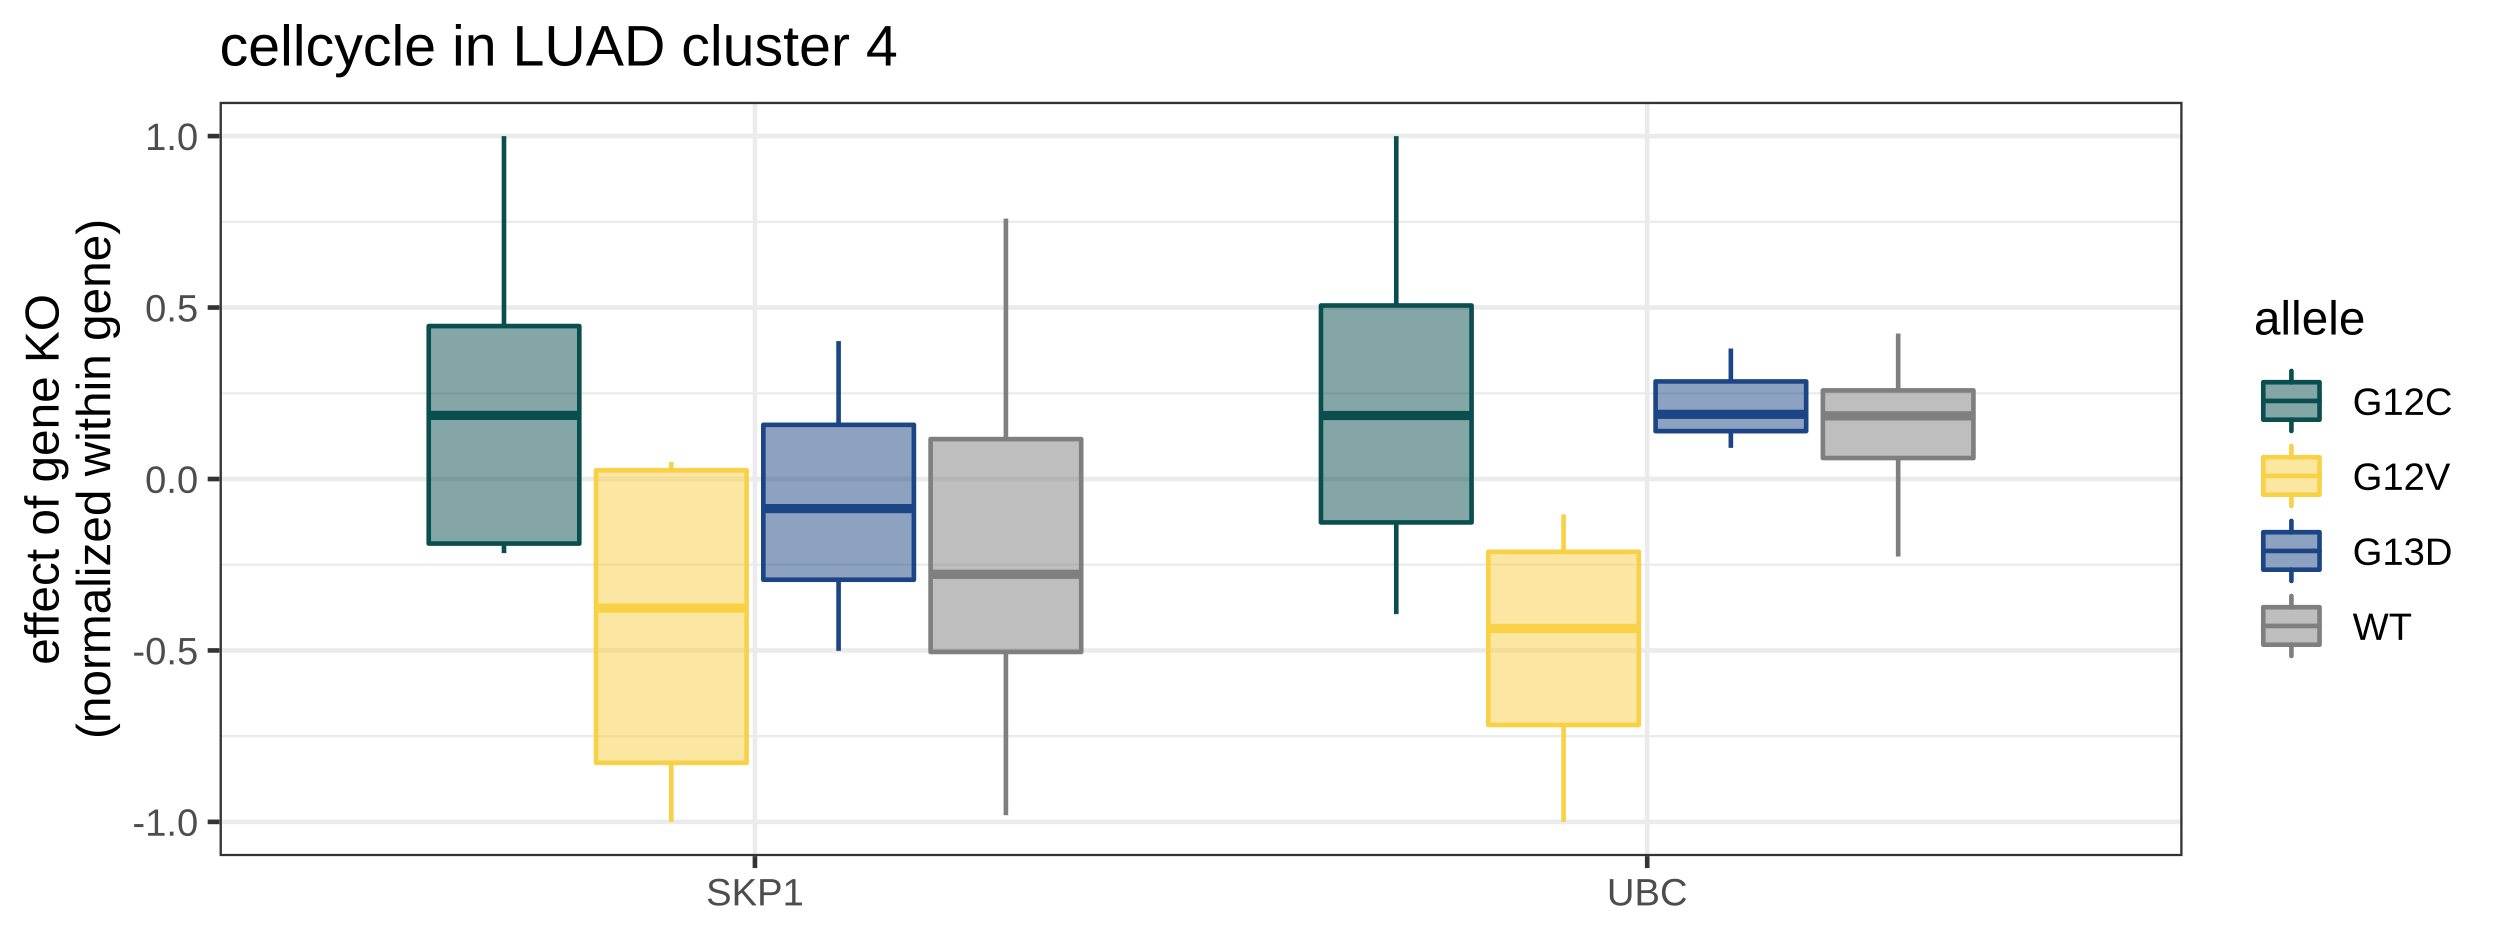
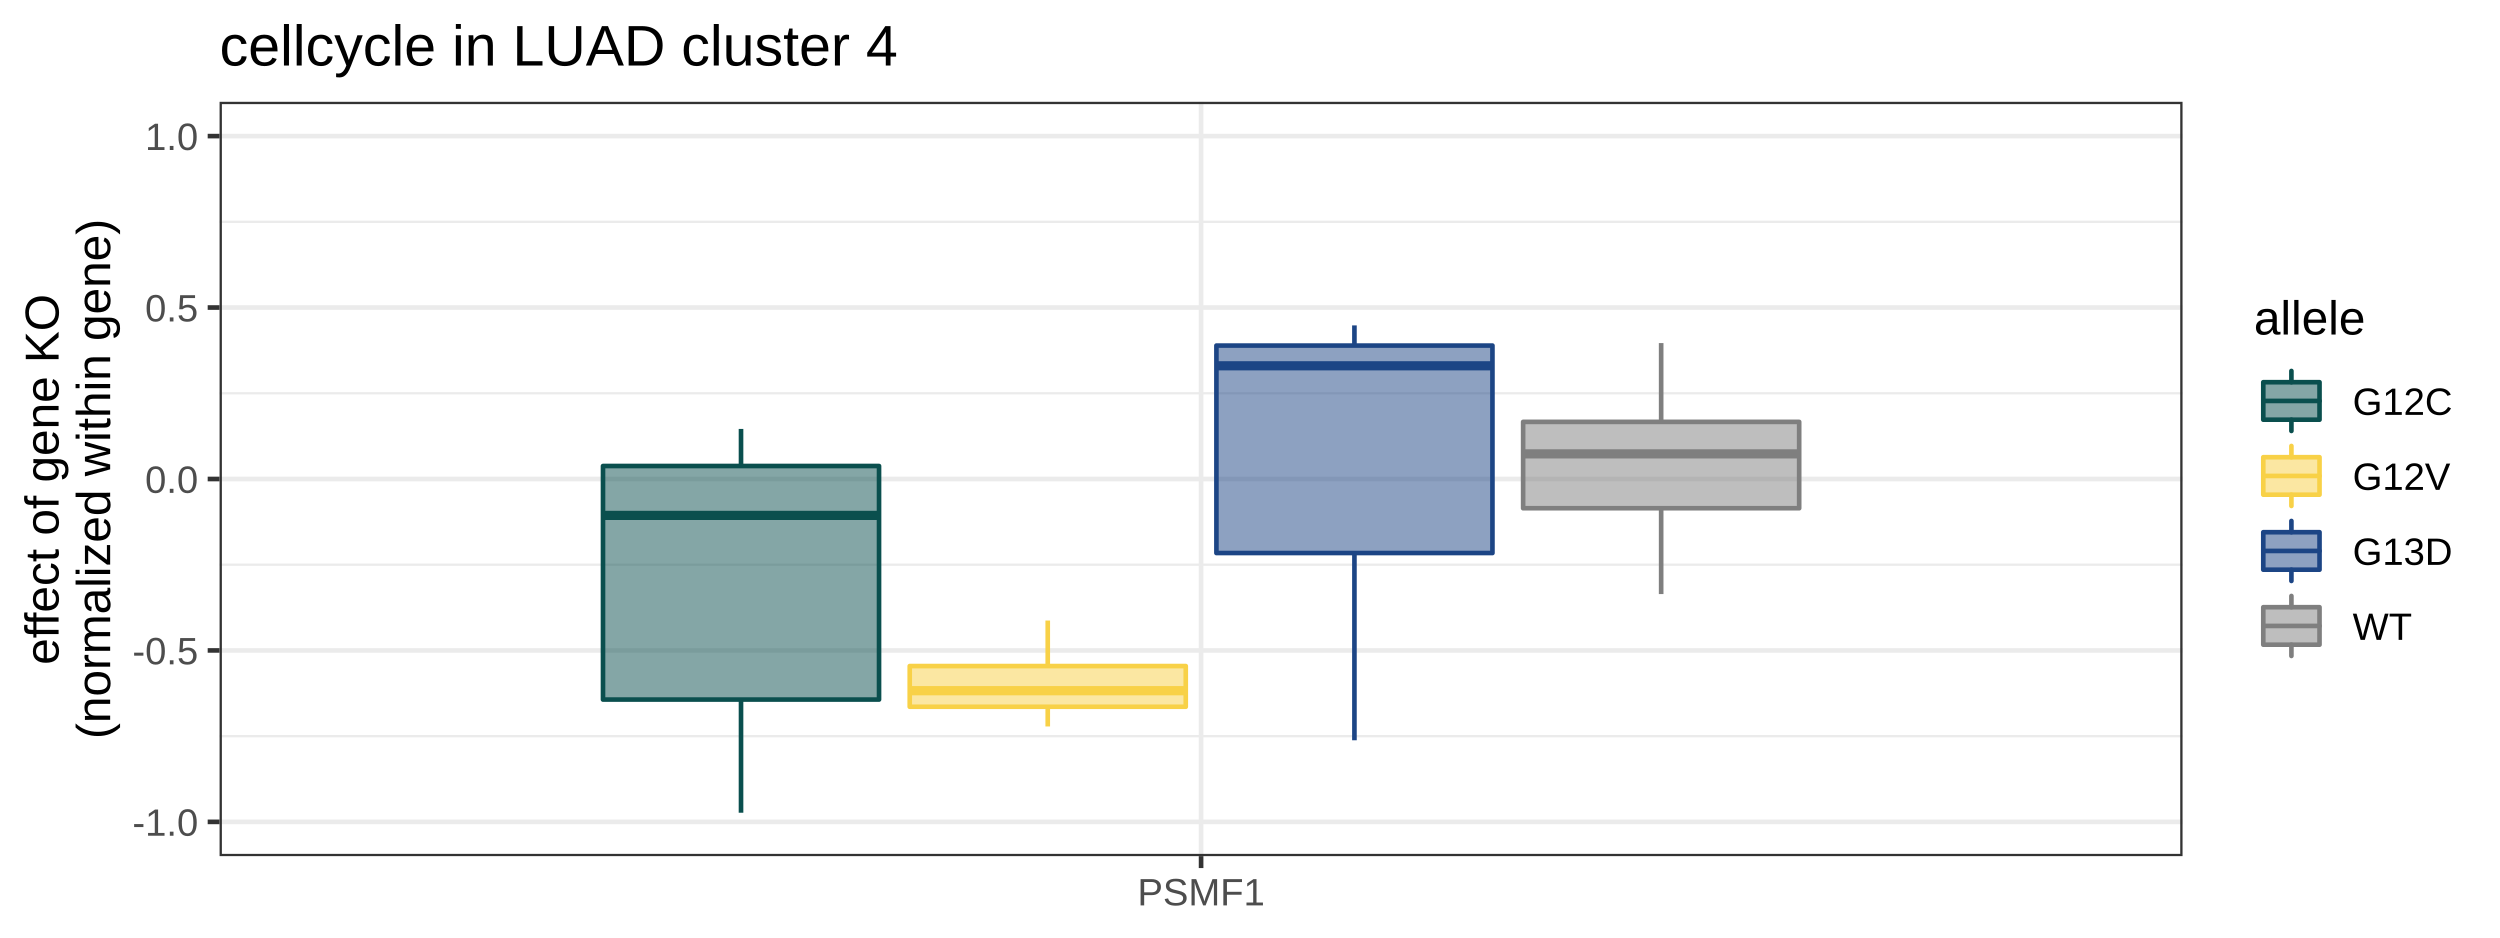
<svg xmlns="http://www.w3.org/2000/svg" viewBox="0 0 576.00 216.00">
  <defs>
    <style type="text/css">
    line, polyline, polygon, path, rect, circle {
      fill: none;
      stroke: #000000;
      stroke-linecap: round;
      stroke-linejoin: round;
      stroke-miterlimit: 10.00;
    }
  </style>
  </defs>
  <rect width="100%" height="100%" style="stroke: none; fill: #FFFFFF;" />
  <rect x="0.00" y="0.00" width="576.00" height="216.00" style="stroke-width: 1.07; stroke: #FFFFFF; fill: #FFFFFF;" />
  <defs>
    <clipPath id="cpNTAuNTl8NTAyLjg3fDE5Ny4yNnwyMy40Ng==">
      <rect x="50.59" y="23.46" width="452.27" height="173.80" />
    </clipPath>
  </defs>
  <rect x="50.59" y="23.46" width="452.27" height="173.80" style="stroke-width: 1.07; stroke: none; fill: #FFFFFF;" clip-path="url(#cpNTAuNTl8NTAyLjg3fDE5Ny4yNnwyMy40Ng==)" />
  <polyline points="50.59,169.61 502.87,169.61 " style="stroke-width: 0.53; stroke: #EBEBEB; stroke-linecap: butt;" clip-path="url(#cpNTAuNTl8NTAyLjg3fDE5Ny4yNnwyMy40Ng==)" />
  <polyline points="50.59,130.11 502.87,130.11 " style="stroke-width: 0.53; stroke: #EBEBEB; stroke-linecap: butt;" clip-path="url(#cpNTAuNTl8NTAyLjg3fDE5Ny4yNnwyMy40Ng==)" />
  <polyline points="50.59,90.61 502.87,90.61 " style="stroke-width: 0.53; stroke: #EBEBEB; stroke-linecap: butt;" clip-path="url(#cpNTAuNTl8NTAyLjg3fDE5Ny4yNnwyMy40Ng==)" />
  <polyline points="50.59,51.11 502.87,51.11 " style="stroke-width: 0.53; stroke: #EBEBEB; stroke-linecap: butt;" clip-path="url(#cpNTAuNTl8NTAyLjg3fDE5Ny4yNnwyMy40Ng==)" />
  <polyline points="50.59,189.36 502.87,189.36 " style="stroke-width: 1.07; stroke: #EBEBEB; stroke-linecap: butt;" clip-path="url(#cpNTAuNTl8NTAyLjg3fDE5Ny4yNnwyMy40Ng==)" />
  <polyline points="50.59,149.86 502.87,149.86 " style="stroke-width: 1.07; stroke: #EBEBEB; stroke-linecap: butt;" clip-path="url(#cpNTAuNTl8NTAyLjg3fDE5Ny4yNnwyMy40Ng==)" />
  <polyline points="50.59,110.36 502.87,110.36 " style="stroke-width: 1.07; stroke: #EBEBEB; stroke-linecap: butt;" clip-path="url(#cpNTAuNTl8NTAyLjg3fDE5Ny4yNnwyMy40Ng==)" />
  <polyline points="50.59,70.86 502.87,70.86 " style="stroke-width: 1.07; stroke: #EBEBEB; stroke-linecap: butt;" clip-path="url(#cpNTAuNTl8NTAyLjg3fDE5Ny4yNnwyMy40Ng==)" />
  <polyline points="50.59,31.36 502.87,31.36 " style="stroke-width: 1.07; stroke: #EBEBEB; stroke-linecap: butt;" clip-path="url(#cpNTAuNTl8NTAyLjg3fDE5Ny4yNnwyMy40Ng==)" />
-   <polyline points="173.94,197.26 173.94,23.46 " style="stroke-width: 1.07; stroke: #EBEBEB; stroke-linecap: butt;" clip-path="url(#cpNTAuNTl8NTAyLjg3fDE5Ny4yNnwyMy40Ng==)" />
-   <polyline points="379.52,197.26 379.52,23.46 " style="stroke-width: 1.07; stroke: #EBEBEB; stroke-linecap: butt;" clip-path="url(#cpNTAuNTl8NTAyLjg3fDE5Ny4yNnwyMy40Ng==)" />
-   <line x1="116.12" y1="75.13" x2="116.12" y2="31.36" style="stroke-width: 1.07; stroke: #0A4F4E; stroke-linecap: butt;" clip-path="url(#cpNTAuNTl8NTAyLjg3fDE5Ny4yNnwyMy40Ng==)" />
-   <line x1="116.12" y1="125.24" x2="116.12" y2="127.44" style="stroke-width: 1.07; stroke: #0A4F4E; stroke-linecap: butt;" clip-path="url(#cpNTAuNTl8NTAyLjg3fDE5Ny4yNnwyMy40Ng==)" />
-   <polygon points="98.78,75.13 98.78,125.24 133.47,125.24 133.47,75.13 98.78,75.13 " style="stroke-width: 1.07; stroke: #0A4F4E; fill: #0A4F4E; fill-opacity: 0.50;" clip-path="url(#cpNTAuNTl8NTAyLjg3fDE5Ny4yNnwyMy40Ng==)" />
-   <line x1="98.78" y1="95.71" x2="133.47" y2="95.71" style="stroke-width: 2.13; stroke: #0A4F4E; stroke-linecap: butt;" clip-path="url(#cpNTAuNTl8NTAyLjg3fDE5Ny4yNnwyMy40Ng==)" />
-   <line x1="321.70" y1="70.39" x2="321.70" y2="31.36" style="stroke-width: 1.07; stroke: #0A4F4E; stroke-linecap: butt;" clip-path="url(#cpNTAuNTl8NTAyLjg3fDE5Ny4yNnwyMy40Ng==)" />
-   <line x1="321.70" y1="120.37" x2="321.70" y2="141.50" style="stroke-width: 1.07; stroke: #0A4F4E; stroke-linecap: butt;" clip-path="url(#cpNTAuNTl8NTAyLjg3fDE5Ny4yNnwyMy40Ng==)" />
-   <polygon points="304.35,70.39 304.35,120.37 339.05,120.37 339.05,70.39 304.35,70.39 " style="stroke-width: 1.07; stroke: #0A4F4E; fill: #0A4F4E; fill-opacity: 0.50;" clip-path="url(#cpNTAuNTl8NTAyLjg3fDE5Ny4yNnwyMy40Ng==)" />
-   <line x1="304.35" y1="95.74" x2="339.05" y2="95.74" style="stroke-width: 2.13; stroke: #0A4F4E; stroke-linecap: butt;" clip-path="url(#cpNTAuNTl8NTAyLjg3fDE5Ny4yNnwyMy40Ng==)" />
-   <line x1="154.67" y1="108.35" x2="154.67" y2="106.43" style="stroke-width: 1.07; stroke: #F8D147; stroke-linecap: butt;" clip-path="url(#cpNTAuNTl8NTAyLjg3fDE5Ny4yNnwyMy40Ng==)" />
-   <line x1="154.67" y1="175.75" x2="154.67" y2="189.36" style="stroke-width: 1.07; stroke: #F8D147; stroke-linecap: butt;" clip-path="url(#cpNTAuNTl8NTAyLjg3fDE5Ny4yNnwyMy40Ng==)" />
-   <polygon points="137.32,108.35 137.32,175.75 172.01,175.75 172.01,108.35 137.32,108.35 " style="stroke-width: 1.07; stroke: #F8D147; fill: #F8D147; fill-opacity: 0.50;" clip-path="url(#cpNTAuNTl8NTAyLjg3fDE5Ny4yNnwyMy40Ng==)" />
-   <line x1="137.32" y1="140.10" x2="172.01" y2="140.10" style="stroke-width: 2.13; stroke: #F8D147; stroke-linecap: butt;" clip-path="url(#cpNTAuNTl8NTAyLjg3fDE5Ny4yNnwyMy40Ng==)" />
-   <line x1="360.25" y1="127.13" x2="360.25" y2="118.53" style="stroke-width: 1.07; stroke: #F8D147; stroke-linecap: butt;" clip-path="url(#cpNTAuNTl8NTAyLjg3fDE5Ny4yNnwyMy40Ng==)" />
-   <line x1="360.25" y1="167.04" x2="360.25" y2="189.36" style="stroke-width: 1.07; stroke: #F8D147; stroke-linecap: butt;" clip-path="url(#cpNTAuNTl8NTAyLjg3fDE5Ny4yNnwyMy40Ng==)" />
-   <polygon points="342.90,127.13 342.90,167.04 377.59,167.04 377.59,127.13 342.90,127.13 " style="stroke-width: 1.07; stroke: #F8D147; fill: #F8D147; fill-opacity: 0.50;" clip-path="url(#cpNTAuNTl8NTAyLjg3fDE5Ny4yNnwyMy40Ng==)" />
-   <line x1="342.90" y1="144.80" x2="377.59" y2="144.80" style="stroke-width: 2.13; stroke: #F8D147; stroke-linecap: butt;" clip-path="url(#cpNTAuNTl8NTAyLjg3fDE5Ny4yNnwyMy40Ng==)" />
-   <line x1="193.21" y1="97.88" x2="193.21" y2="78.58" style="stroke-width: 1.07; stroke: #1C4585; stroke-linecap: butt;" clip-path="url(#cpNTAuNTl8NTAyLjg3fDE5Ny4yNnwyMy40Ng==)" />
-   <line x1="193.21" y1="133.57" x2="193.21" y2="149.96" style="stroke-width: 1.07; stroke: #1C4585; stroke-linecap: butt;" clip-path="url(#cpNTAuNTl8NTAyLjg3fDE5Ny4yNnwyMy40Ng==)" />
-   <polygon points="175.87,97.88 175.87,133.57 210.56,133.57 210.56,97.88 175.87,97.88 " style="stroke-width: 1.07; stroke: #1C4585; fill: #1C4585; fill-opacity: 0.50;" clip-path="url(#cpNTAuNTl8NTAyLjg3fDE5Ny4yNnwyMy40Ng==)" />
-   <line x1="175.87" y1="117.18" x2="210.56" y2="117.18" style="stroke-width: 2.13; stroke: #1C4585; stroke-linecap: butt;" clip-path="url(#cpNTAuNTl8NTAyLjg3fDE5Ny4yNnwyMy40Ng==)" />
-   <line x1="398.79" y1="87.88" x2="398.79" y2="80.31" style="stroke-width: 1.07; stroke: #1C4585; stroke-linecap: butt;" clip-path="url(#cpNTAuNTl8NTAyLjg3fDE5Ny4yNnwyMy40Ng==)" />
-   <line x1="398.79" y1="99.33" x2="398.79" y2="103.19" style="stroke-width: 1.07; stroke: #1C4585; stroke-linecap: butt;" clip-path="url(#cpNTAuNTl8NTAyLjg3fDE5Ny4yNnwyMy40Ng==)" />
-   <polygon points="381.45,87.88 381.45,99.33 416.14,99.33 416.14,87.88 381.45,87.88 " style="stroke-width: 1.07; stroke: #1C4585; fill: #1C4585; fill-opacity: 0.50;" clip-path="url(#cpNTAuNTl8NTAyLjg3fDE5Ny4yNnwyMy40Ng==)" />
-   <line x1="381.45" y1="95.46" x2="416.14" y2="95.46" style="stroke-width: 2.13; stroke: #1C4585; stroke-linecap: butt;" clip-path="url(#cpNTAuNTl8NTAyLjg3fDE5Ny4yNnwyMy40Ng==)" />
-   <line x1="231.76" y1="101.17" x2="231.76" y2="50.37" style="stroke-width: 1.07; stroke: #7F7F7F; stroke-linecap: butt;" clip-path="url(#cpNTAuNTl8NTAyLjg3fDE5Ny4yNnwyMy40Ng==)" />
-   <line x1="231.76" y1="150.21" x2="231.76" y2="187.82" style="stroke-width: 1.07; stroke: #7F7F7F; stroke-linecap: butt;" clip-path="url(#cpNTAuNTl8NTAyLjg3fDE5Ny4yNnwyMy40Ng==)" />
-   <polygon points="214.41,101.17 214.41,150.21 249.11,150.21 249.11,101.17 214.41,101.17 " style="stroke-width: 1.07; stroke: #7F7F7F; fill: #7F7F7F; fill-opacity: 0.50;" clip-path="url(#cpNTAuNTl8NTAyLjg3fDE5Ny4yNnwyMy40Ng==)" />
-   <line x1="214.41" y1="132.32" x2="249.11" y2="132.32" style="stroke-width: 2.13; stroke: #7F7F7F; stroke-linecap: butt;" clip-path="url(#cpNTAuNTl8NTAyLjg3fDE5Ny4yNnwyMy40Ng==)" />
-   <line x1="437.34" y1="89.95" x2="437.34" y2="76.85" style="stroke-width: 1.07; stroke: #7F7F7F; stroke-linecap: butt;" clip-path="url(#cpNTAuNTl8NTAyLjg3fDE5Ny4yNnwyMy40Ng==)" />
-   <line x1="437.34" y1="105.53" x2="437.34" y2="128.22" style="stroke-width: 1.07; stroke: #7F7F7F; stroke-linecap: butt;" clip-path="url(#cpNTAuNTl8NTAyLjg3fDE5Ny4yNnwyMy40Ng==)" />
-   <polygon points="419.99,89.95 419.99,105.53 454.68,105.53 454.68,89.95 419.99,89.95 " style="stroke-width: 1.07; stroke: #7F7F7F; fill: #7F7F7F; fill-opacity: 0.50;" clip-path="url(#cpNTAuNTl8NTAyLjg3fDE5Ny4yNnwyMy40Ng==)" />
-   <line x1="419.99" y1="95.81" x2="454.68" y2="95.81" style="stroke-width: 2.13; stroke: #7F7F7F; stroke-linecap: butt;" clip-path="url(#cpNTAuNTl8NTAyLjg3fDE5Ny4yNnwyMy40Ng==)" />
+   <polyline points="276.73,197.26 276.73,23.46 " style="stroke-width: 1.07; stroke: #EBEBEB; stroke-linecap: butt;" clip-path="url(#cpNTAuNTl8NTAyLjg3fDE5Ny4yNnwyMy40Ng==)" />
+   <line x1="170.73" y1="107.37" x2="170.73" y2="98.83" style="stroke-width: 1.07; stroke: #0A4F4E; stroke-linecap: butt;" clip-path="url(#cpNTAuNTl8NTAyLjg3fDE5Ny4yNnwyMy40Ng==)" />
+   <line x1="170.73" y1="161.18" x2="170.73" y2="187.26" style="stroke-width: 1.07; stroke: #0A4F4E; stroke-linecap: butt;" clip-path="url(#cpNTAuNTl8NTAyLjg3fDE5Ny4yNnwyMy40Ng==)" />
+   <polygon points="138.93,107.37 138.93,161.18 202.53,161.18 202.53,107.37 138.93,107.37 " style="stroke-width: 1.07; stroke: #0A4F4E; fill: #0A4F4E; fill-opacity: 0.50;" clip-path="url(#cpNTAuNTl8NTAyLjg3fDE5Ny4yNnwyMy40Ng==)" />
+   <line x1="138.93" y1="118.75" x2="202.53" y2="118.75" style="stroke-width: 2.13; stroke: #0A4F4E; stroke-linecap: butt;" clip-path="url(#cpNTAuNTl8NTAyLjg3fDE5Ny4yNnwyMy40Ng==)" />
+   <line x1="241.40" y1="153.46" x2="241.40" y2="142.97" style="stroke-width: 1.07; stroke: #F8D147; stroke-linecap: butt;" clip-path="url(#cpNTAuNTl8NTAyLjg3fDE5Ny4yNnwyMy40Ng==)" />
+   <line x1="241.40" y1="162.84" x2="241.40" y2="167.37" style="stroke-width: 1.07; stroke: #F8D147; stroke-linecap: butt;" clip-path="url(#cpNTAuNTl8NTAyLjg3fDE5Ny4yNnwyMy40Ng==)" />
+   <polygon points="209.60,153.46 209.60,162.84 273.20,162.84 273.20,153.46 209.60,153.46 " style="stroke-width: 1.07; stroke: #F8D147; fill: #F8D147; fill-opacity: 0.50;" clip-path="url(#cpNTAuNTl8NTAyLjg3fDE5Ny4yNnwyMy40Ng==)" />
+   <line x1="209.60" y1="159.14" x2="273.20" y2="159.14" style="stroke-width: 2.13; stroke: #F8D147; stroke-linecap: butt;" clip-path="url(#cpNTAuNTl8NTAyLjg3fDE5Ny4yNnwyMy40Ng==)" />
+   <line x1="312.06" y1="79.62" x2="312.06" y2="74.97" style="stroke-width: 1.07; stroke: #1C4585; stroke-linecap: butt;" clip-path="url(#cpNTAuNTl8NTAyLjg3fDE5Ny4yNnwyMy40Ng==)" />
+   <line x1="312.06" y1="127.42" x2="312.06" y2="170.56" style="stroke-width: 1.07; stroke: #1C4585; stroke-linecap: butt;" clip-path="url(#cpNTAuNTl8NTAyLjg3fDE5Ny4yNnwyMy40Ng==)" />
+   <polygon points="280.26,79.62 280.26,127.42 343.86,127.42 343.86,79.62 280.26,79.62 " style="stroke-width: 1.07; stroke: #1C4585; fill: #1C4585; fill-opacity: 0.50;" clip-path="url(#cpNTAuNTl8NTAyLjg3fDE5Ny4yNnwyMy40Ng==)" />
+   <line x1="280.26" y1="84.28" x2="343.86" y2="84.28" style="stroke-width: 2.13; stroke: #1C4585; stroke-linecap: butt;" clip-path="url(#cpNTAuNTl8NTAyLjg3fDE5Ny4yNnwyMy40Ng==)" />
+   <line x1="382.73" y1="97.20" x2="382.73" y2="79.05" style="stroke-width: 1.07; stroke: #7F7F7F; stroke-linecap: butt;" clip-path="url(#cpNTAuNTl8NTAyLjg3fDE5Ny4yNnwyMy40Ng==)" />
+   <line x1="382.73" y1="117.10" x2="382.73" y2="136.88" style="stroke-width: 1.07; stroke: #7F7F7F; stroke-linecap: butt;" clip-path="url(#cpNTAuNTl8NTAyLjg3fDE5Ny4yNnwyMy40Ng==)" />
+   <polygon points="350.93,97.20 350.93,117.10 414.53,117.10 414.53,97.20 350.93,97.20 " style="stroke-width: 1.07; stroke: #7F7F7F; fill: #7F7F7F; fill-opacity: 0.50;" clip-path="url(#cpNTAuNTl8NTAyLjg3fDE5Ny4yNnwyMy40Ng==)" />
+   <line x1="350.93" y1="104.57" x2="414.53" y2="104.57" style="stroke-width: 2.13; stroke: #7F7F7F; stroke-linecap: butt;" clip-path="url(#cpNTAuNTl8NTAyLjg3fDE5Ny4yNnwyMy40Ng==)" />
  <rect x="50.59" y="23.46" width="452.27" height="173.80" style="stroke-width: 1.07; stroke: #333333;" clip-path="url(#cpNTAuNTl8NTAyLjg3fDE5Ny4yNnwyMy40Ng==)" />
  <defs>
    <clipPath id="cpMC4wMHw1NzYuMDB8MjE2LjAwfDAuMDA=">
      <rect x="0.00" y="0.00" width="576.00" height="216.00" />
    </clipPath>
  </defs>
  <g clip-path="url(#cpMC4wMHw1NzYuMDB8MjE2LjAwfDAuMDA=)">
    <text x="30.51" y="192.56" style="font-size: 8.80px; fill: #4D4D4D; font-family: Arial;" textLength="15.16px" lengthAdjust="spacingAndGlyphs">-1.0</text>
  </g>
  <g clip-path="url(#cpMC4wMHw1NzYuMDB8MjE2LjAwfDAuMDA=)">
    <text x="30.51" y="153.06" style="font-size: 8.80px; fill: #4D4D4D; font-family: Arial;" textLength="15.16px" lengthAdjust="spacingAndGlyphs">-0.5</text>
  </g>
  <g clip-path="url(#cpMC4wMHw1NzYuMDB8MjE2LjAwfDAuMDA=)">
    <text x="33.43" y="113.56" style="font-size: 8.80px; fill: #4D4D4D; font-family: Arial;" textLength="12.23px" lengthAdjust="spacingAndGlyphs">0.0</text>
  </g>
  <g clip-path="url(#cpMC4wMHw1NzYuMDB8MjE2LjAwfDAuMDA=)">
    <text x="33.43" y="74.06" style="font-size: 8.80px; fill: #4D4D4D; font-family: Arial;" textLength="12.23px" lengthAdjust="spacingAndGlyphs">0.5</text>
  </g>
  <g clip-path="url(#cpMC4wMHw1NzYuMDB8MjE2LjAwfDAuMDA=)">
    <text x="33.43" y="34.56" style="font-size: 8.80px; fill: #4D4D4D; font-family: Arial;" textLength="12.23px" lengthAdjust="spacingAndGlyphs">1.0</text>
  </g>
  <polyline points="47.85,189.36 50.59,189.36 " style="stroke-width: 1.07; stroke: #333333; stroke-linecap: butt;" clip-path="url(#cpMC4wMHw1NzYuMDB8MjE2LjAwfDAuMDA=)" />
  <polyline points="47.85,149.86 50.59,149.86 " style="stroke-width: 1.07; stroke: #333333; stroke-linecap: butt;" clip-path="url(#cpMC4wMHw1NzYuMDB8MjE2LjAwfDAuMDA=)" />
  <polyline points="47.85,110.36 50.59,110.36 " style="stroke-width: 1.07; stroke: #333333; stroke-linecap: butt;" clip-path="url(#cpMC4wMHw1NzYuMDB8MjE2LjAwfDAuMDA=)" />
  <polyline points="47.85,70.86 50.59,70.86 " style="stroke-width: 1.07; stroke: #333333; stroke-linecap: butt;" clip-path="url(#cpMC4wMHw1NzYuMDB8MjE2LjAwfDAuMDA=)" />
  <polyline points="47.85,31.36 50.59,31.36 " style="stroke-width: 1.07; stroke: #333333; stroke-linecap: butt;" clip-path="url(#cpMC4wMHw1NzYuMDB8MjE2LjAwfDAuMDA=)" />
-   <polyline points="173.94,200.00 173.94,197.26 " style="stroke-width: 1.07; stroke: #333333; stroke-linecap: butt;" clip-path="url(#cpMC4wMHw1NzYuMDB8MjE2LjAwfDAuMDA=)" />
-   <polyline points="379.52,200.00 379.52,197.26 " style="stroke-width: 1.07; stroke: #333333; stroke-linecap: butt;" clip-path="url(#cpMC4wMHw1NzYuMDB8MjE2LjAwfDAuMDA=)" />
+   <polyline points="276.73,200.00 276.73,197.26 " style="stroke-width: 1.07; stroke: #333333; stroke-linecap: butt;" clip-path="url(#cpMC4wMHw1NzYuMDB8MjE2LjAwfDAuMDA=)" />
  <g clip-path="url(#cpMC4wMHw1NzYuMDB8MjE2LjAwfDAuMDA=)">
-     <text x="162.69" y="208.60" style="font-size: 8.80px; fill: #4D4D4D; font-family: Arial;" textLength="22.49px" lengthAdjust="spacingAndGlyphs">SKP1</text>
-   </g>
-   <g clip-path="url(#cpMC4wMHw1NzYuMDB8MjE2LjAwfDAuMDA=)">
-     <text x="370.23" y="208.60" style="font-size: 8.80px; fill: #4D4D4D; font-family: Arial;" textLength="18.57px" lengthAdjust="spacingAndGlyphs">UBC</text>
+     <text x="262.07" y="208.60" style="font-size: 8.80px; fill: #4D4D4D; font-family: Arial;" textLength="29.33px" lengthAdjust="spacingAndGlyphs">PSMF1</text>
  </g>
  <g clip-path="url(#cpMC4wMHw1NzYuMDB8MjE2LjAwfDAuMDA=)">
    <text transform="translate(13.50,153.17) rotate(-90)" style="font-size: 11.00px; font-family: Arial;" textLength="85.61px" lengthAdjust="spacingAndGlyphs">effect of gene KO</text>
  </g>
  <g clip-path="url(#cpMC4wMHw1NzYuMDB8MjE2LjAwfDAuMDA=)">
    <text transform="translate(25.38,170.27) rotate(-90)" style="font-size: 11.00px; font-family: Arial;" textLength="119.81px" lengthAdjust="spacingAndGlyphs">(normalized within gene)</text>
  </g>
  <rect x="513.82" y="62.38" width="56.70" height="95.96" style="stroke-width: 1.07; stroke: none; fill: #FFFFFF;" clip-path="url(#cpMC4wMHw1NzYuMDB8MjE2LjAwfDAuMDA=)" />
  <g clip-path="url(#cpMC4wMHw1NzYuMDB8MjE2LjAwfDAuMDA=)">
    <text x="519.30" y="77.07" style="font-size: 11.00px; font-family: Arial;" textLength="25.67px" lengthAdjust="spacingAndGlyphs">allele</text>
  </g>
  <rect x="519.30" y="83.74" width="17.28" height="17.28" style="stroke-width: 1.07; stroke: none; fill: #FFFFFF;" clip-path="url(#cpMC4wMHw1NzYuMDB8MjE2LjAwfDAuMDA=)" />
  <polyline points="527.94,99.29 527.94,96.70 " style="stroke-width: 1.07; stroke: #0A4F4E;" clip-path="url(#cpMC4wMHw1NzYuMDB8MjE2LjAwfDAuMDA=)" />
  <polyline points="527.94,88.06 527.94,85.47 " style="stroke-width: 1.07; stroke: #0A4F4E;" clip-path="url(#cpMC4wMHw1NzYuMDB8MjE2LjAwfDAuMDA=)" />
  <rect x="521.46" y="88.06" width="12.96" height="8.64" style="stroke-width: 1.07; stroke: #0A4F4E; fill: #0A4F4E; fill-opacity: 0.50;" clip-path="url(#cpMC4wMHw1NzYuMDB8MjE2LjAwfDAuMDA=)" />
  <polyline points="521.46,92.38 534.42,92.38 " style="stroke-width: 1.07; stroke: #0A4F4E;" clip-path="url(#cpMC4wMHw1NzYuMDB8MjE2LjAwfDAuMDA=)" />
  <rect x="519.30" y="101.02" width="17.28" height="17.28" style="stroke-width: 1.07; stroke: none; fill: #FFFFFF;" clip-path="url(#cpMC4wMHw1NzYuMDB8MjE2LjAwfDAuMDA=)" />
  <polyline points="527.94,116.57 527.94,113.98 " style="stroke-width: 1.07; stroke: #F8D147;" clip-path="url(#cpMC4wMHw1NzYuMDB8MjE2LjAwfDAuMDA=)" />
  <polyline points="527.94,105.34 527.94,102.75 " style="stroke-width: 1.07; stroke: #F8D147;" clip-path="url(#cpMC4wMHw1NzYuMDB8MjE2LjAwfDAuMDA=)" />
  <rect x="521.46" y="105.34" width="12.96" height="8.64" style="stroke-width: 1.07; stroke: #F8D147; fill: #F8D147; fill-opacity: 0.50;" clip-path="url(#cpMC4wMHw1NzYuMDB8MjE2LjAwfDAuMDA=)" />
  <polyline points="521.46,109.66 534.42,109.66 " style="stroke-width: 1.07; stroke: #F8D147;" clip-path="url(#cpMC4wMHw1NzYuMDB8MjE2LjAwfDAuMDA=)" />
  <rect x="519.30" y="118.30" width="17.28" height="17.28" style="stroke-width: 1.07; stroke: none; fill: #FFFFFF;" clip-path="url(#cpMC4wMHw1NzYuMDB8MjE2LjAwfDAuMDA=)" />
  <polyline points="527.94,133.85 527.94,131.26 " style="stroke-width: 1.07; stroke: #1C4585;" clip-path="url(#cpMC4wMHw1NzYuMDB8MjE2LjAwfDAuMDA=)" />
  <polyline points="527.94,122.62 527.94,120.03 " style="stroke-width: 1.07; stroke: #1C4585;" clip-path="url(#cpMC4wMHw1NzYuMDB8MjE2LjAwfDAuMDA=)" />
  <rect x="521.46" y="122.62" width="12.96" height="8.64" style="stroke-width: 1.07; stroke: #1C4585; fill: #1C4585; fill-opacity: 0.50;" clip-path="url(#cpMC4wMHw1NzYuMDB8MjE2LjAwfDAuMDA=)" />
  <polyline points="521.46,126.94 534.42,126.94 " style="stroke-width: 1.07; stroke: #1C4585;" clip-path="url(#cpMC4wMHw1NzYuMDB8MjE2LjAwfDAuMDA=)" />
  <rect x="519.30" y="135.58" width="17.28" height="17.28" style="stroke-width: 1.07; stroke: none; fill: #FFFFFF;" clip-path="url(#cpMC4wMHw1NzYuMDB8MjE2LjAwfDAuMDA=)" />
  <polyline points="527.94,151.13 527.94,148.54 " style="stroke-width: 1.07; stroke: #7F7F7F;" clip-path="url(#cpMC4wMHw1NzYuMDB8MjE2LjAwfDAuMDA=)" />
  <polyline points="527.94,139.90 527.94,137.31 " style="stroke-width: 1.07; stroke: #7F7F7F;" clip-path="url(#cpMC4wMHw1NzYuMDB8MjE2LjAwfDAuMDA=)" />
  <rect x="521.46" y="139.90" width="12.96" height="8.64" style="stroke-width: 1.07; stroke: #7F7F7F; fill: #7F7F7F; fill-opacity: 0.50;" clip-path="url(#cpMC4wMHw1NzYuMDB8MjE2LjAwfDAuMDA=)" />
  <polyline points="521.46,144.22 534.42,144.22 " style="stroke-width: 1.07; stroke: #7F7F7F;" clip-path="url(#cpMC4wMHw1NzYuMDB8MjE2LjAwfDAuMDA=)" />
  <g clip-path="url(#cpMC4wMHw1NzYuMDB8MjE2LjAwfDAuMDA=)">
    <text x="542.06" y="95.59" style="font-size: 8.80px; font-family: Arial;" textLength="22.98px" lengthAdjust="spacingAndGlyphs">G12C</text>
  </g>
  <g clip-path="url(#cpMC4wMHw1NzYuMDB8MjE2LjAwfDAuMDA=)">
    <text x="542.06" y="112.87" style="font-size: 8.80px; font-family: Arial;" textLength="22.49px" lengthAdjust="spacingAndGlyphs">G12V</text>
  </g>
  <g clip-path="url(#cpMC4wMHw1NzYuMDB8MjE2LjAwfDAuMDA=)">
    <text x="542.06" y="130.15" style="font-size: 8.80px; font-family: Arial;" textLength="22.98px" lengthAdjust="spacingAndGlyphs">G13D</text>
  </g>
  <g clip-path="url(#cpMC4wMHw1NzYuMDB8MjE2LjAwfDAuMDA=)">
    <text x="542.06" y="147.43" style="font-size: 8.80px; font-family: Arial;" textLength="13.68px" lengthAdjust="spacingAndGlyphs">WT</text>
  </g>
  <g clip-path="url(#cpMC4wMHw1NzYuMDB8MjE2LjAwfDAuMDA=)">
    <text x="50.59" y="15.10" style="font-size: 13.20px; font-family: Arial;" textLength="156.27px" lengthAdjust="spacingAndGlyphs">cellcycle in LUAD cluster 4</text>
  </g>
</svg>
